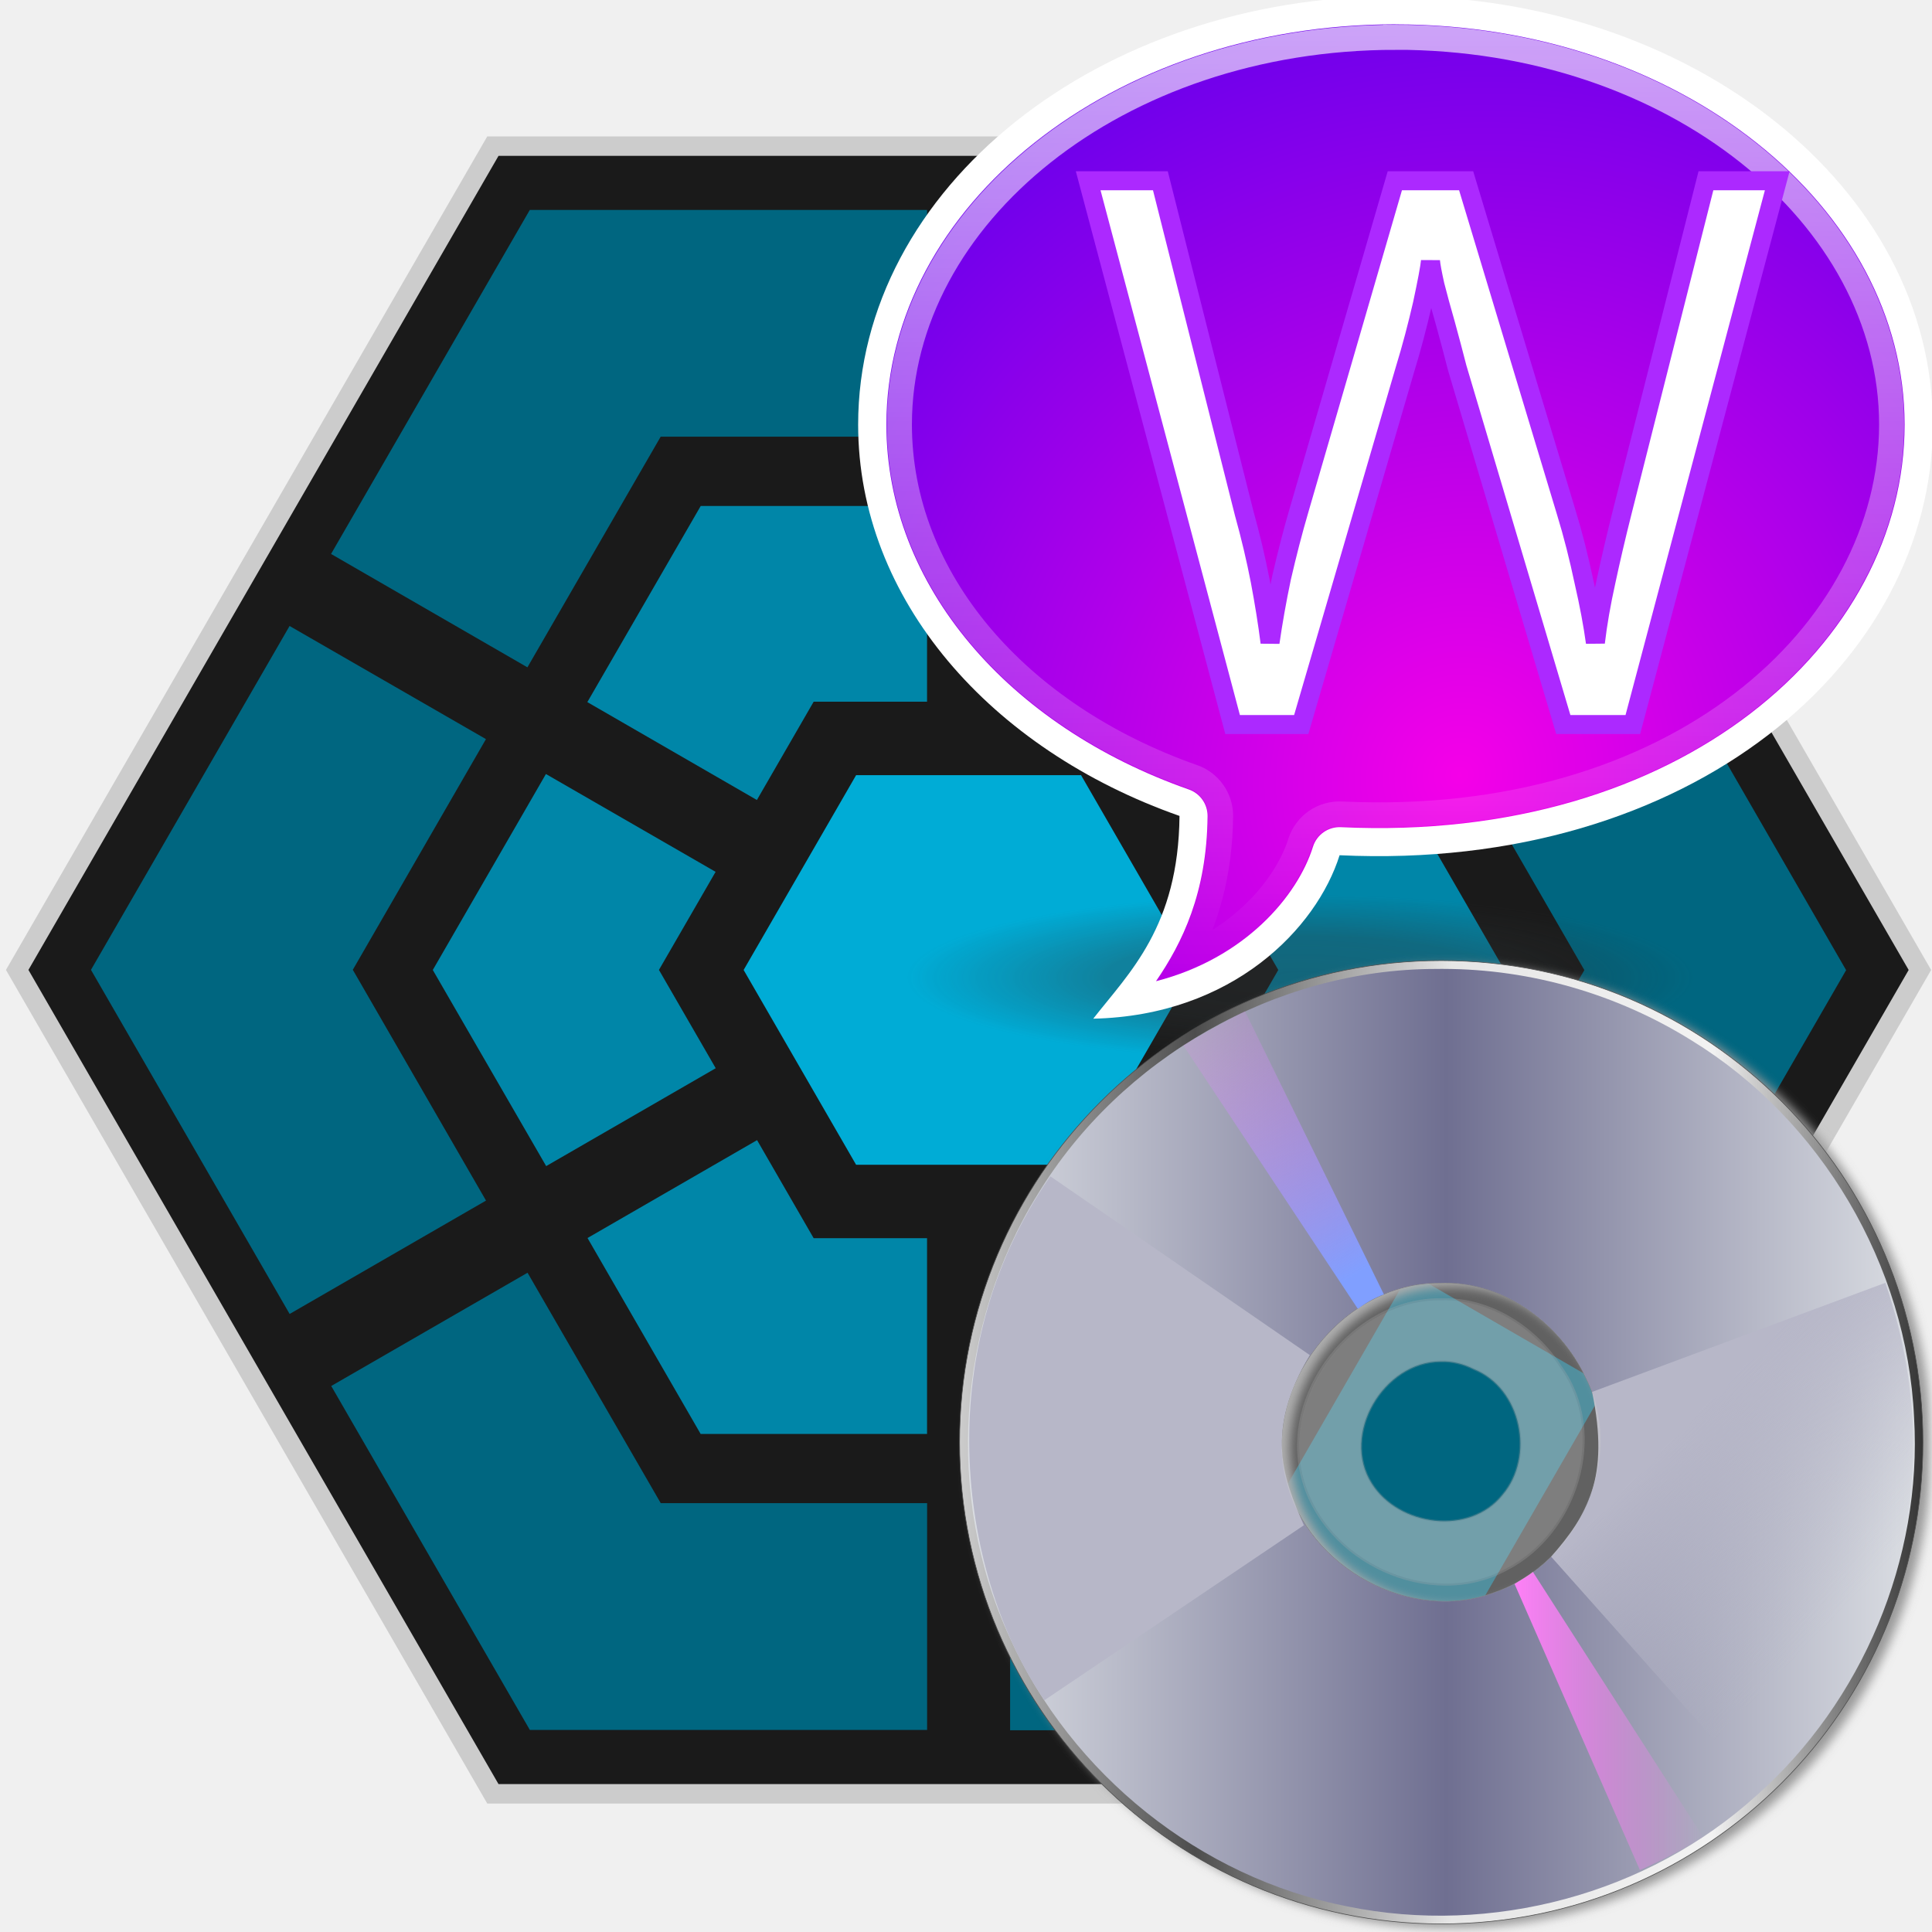
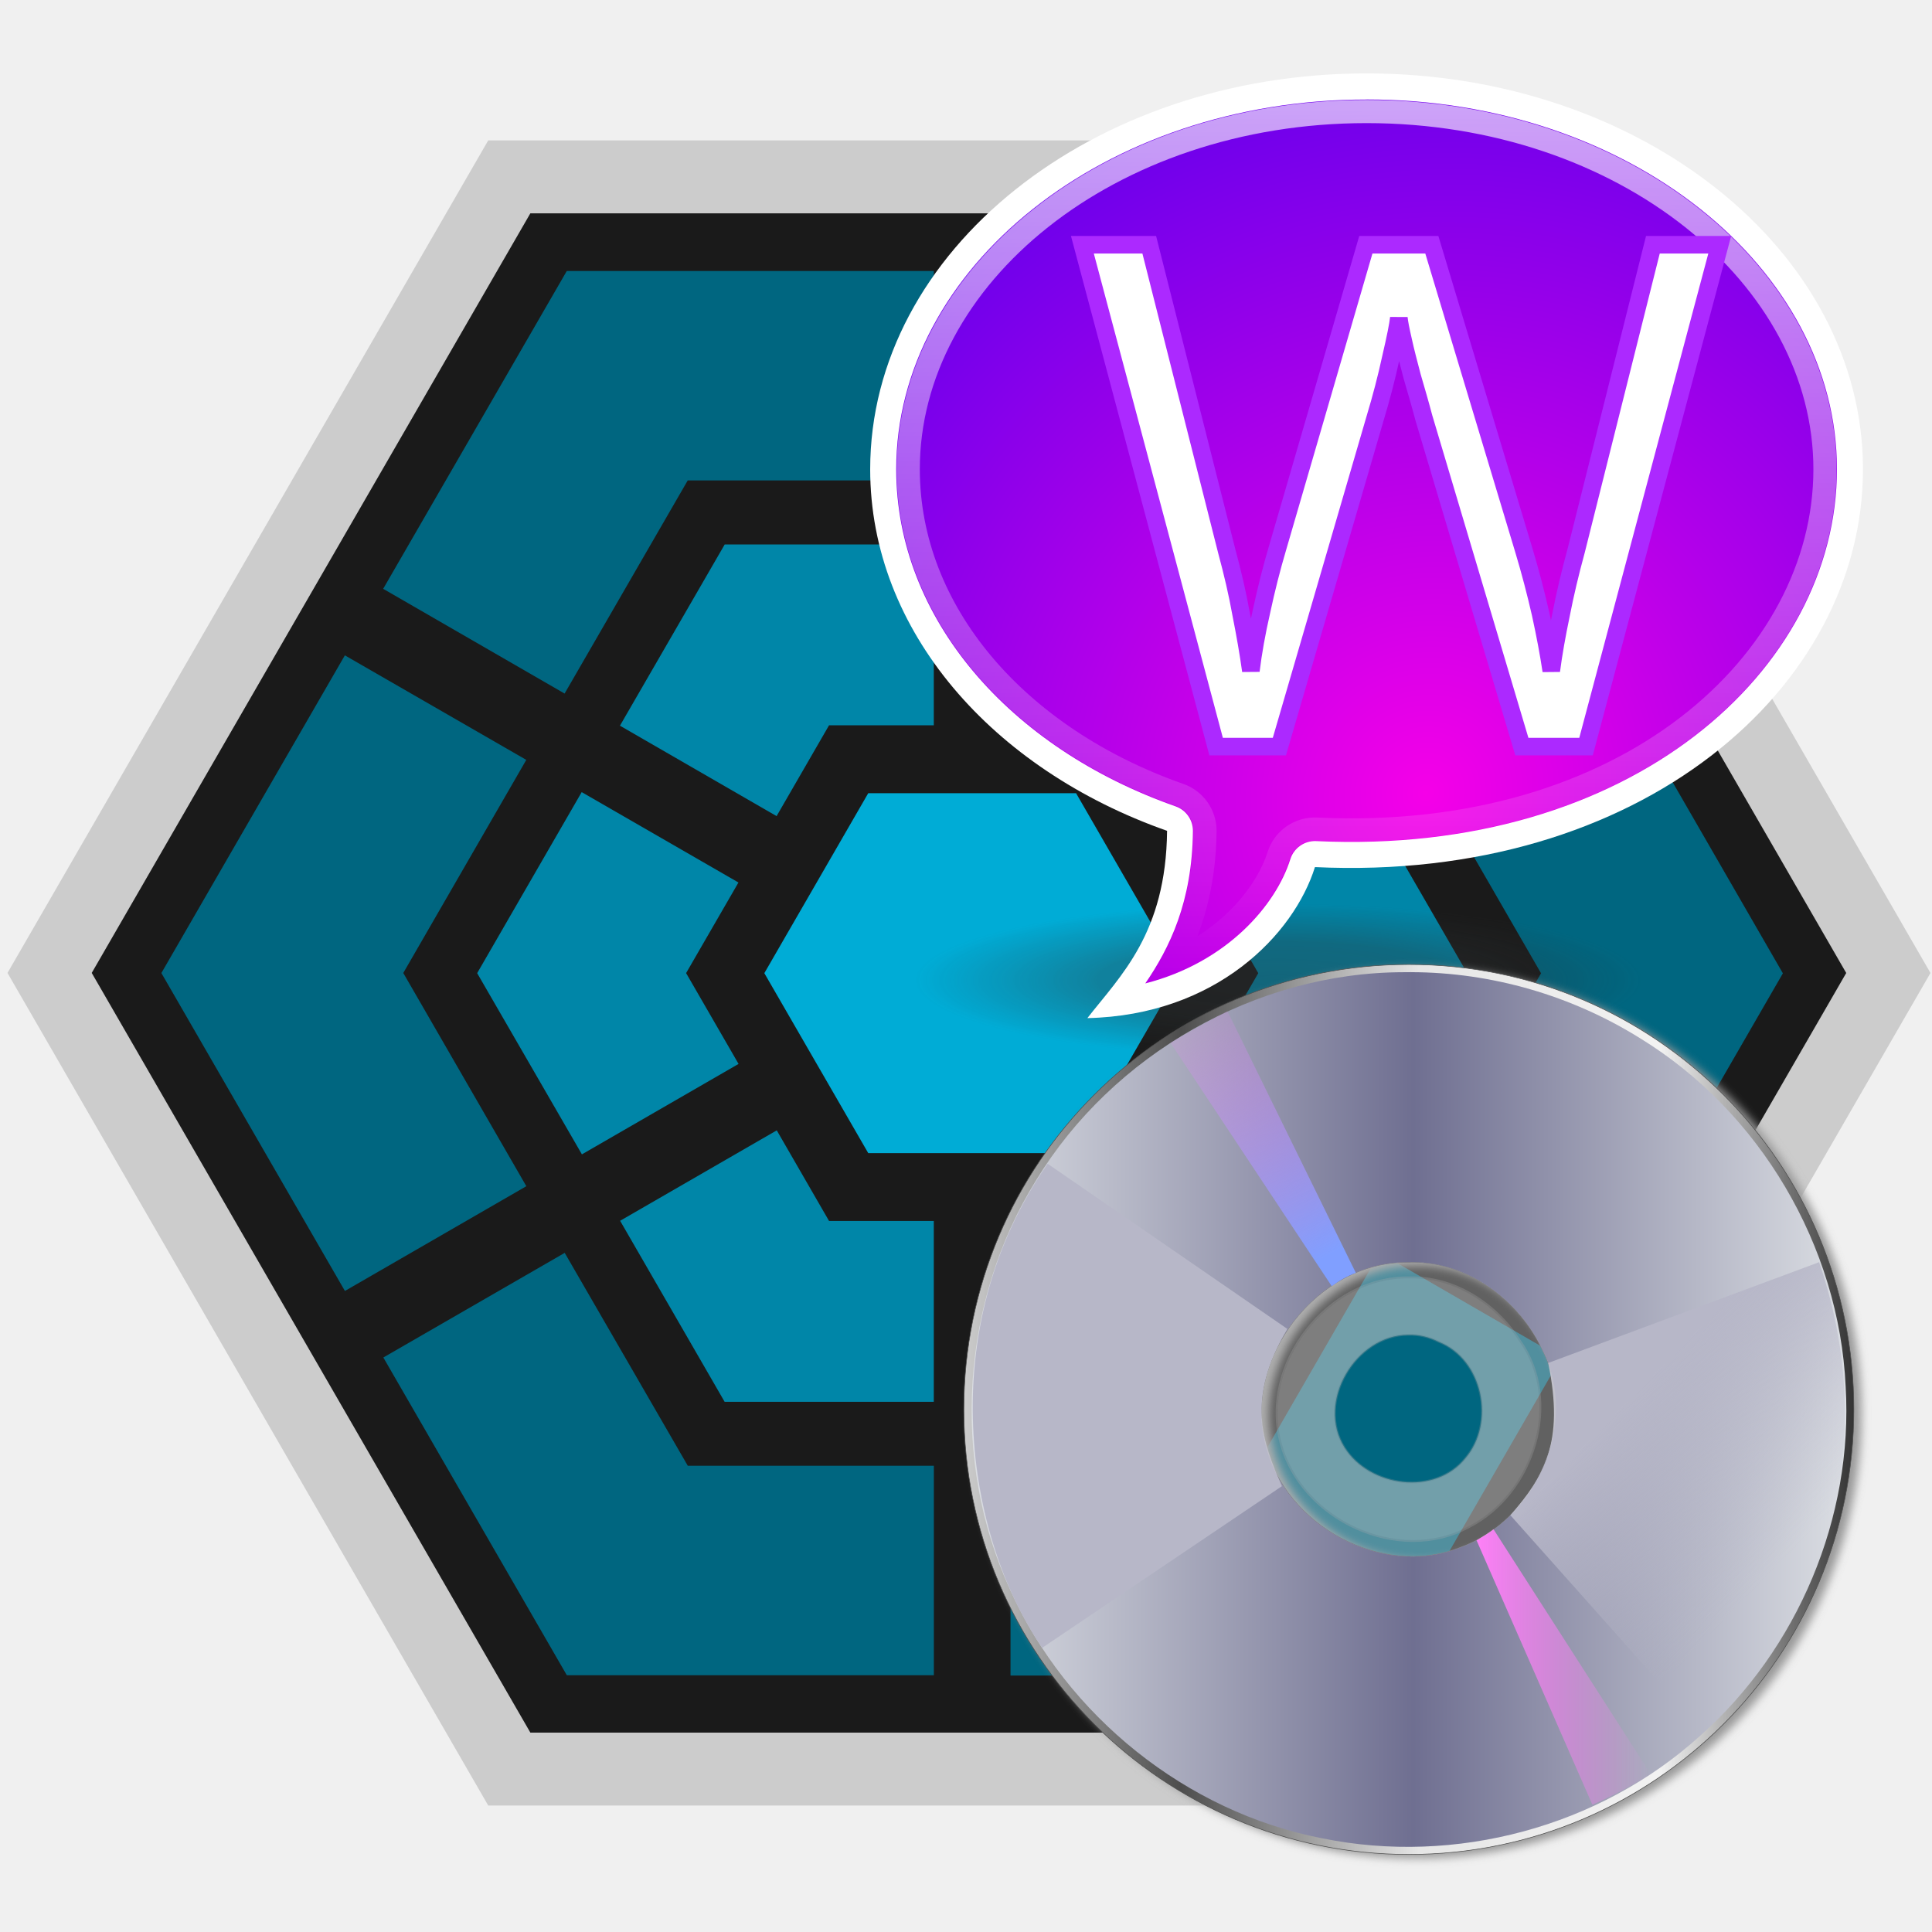
<svg xmlns="http://www.w3.org/2000/svg" xmlns:xlink="http://www.w3.org/1999/xlink" width="128" height="128" viewBox="0 0 33.865 33.817" version="1.1" id="svg12">
  <defs id="defs16">
    <linearGradient id="linearGradient1107">
      <stop id="stop1103" stop-color="#f57900" style="stop-color:#f500e8;stop-opacity:1" />
      <stop id="stop1105" offset="1" stop-color="#edd400" style="stop-color:#1e00ed;stop-opacity:1" />
    </linearGradient>
    <linearGradient id="3">
      <stop id="I" stop-color="#fff" />
      <stop id="J" offset="1" stop-color="#fff" stop-opacity="0" />
    </linearGradient>
    <linearGradient id="4">
      <stop id="K" stop-color="#2e3436" stop-opacity="0.498" />
      <stop id="L" offset="0.5" stop-color="#2e3436" stop-opacity="0.439" />
      <stop id="M" offset="1" stop-color="#2e3436" stop-opacity="0" />
    </linearGradient>
    <linearGradient id="5">
      <stop id="N" stop-color="#f57900" style="stop-color:#1df500;stop-opacity:1" />
      <stop id="O" offset="1" stop-color="#edd400" style="stop-color:#00ed43;stop-opacity:1" />
    </linearGradient>
    <linearGradient id="6">
      <stop id="P" stop-color="#fff" stop-opacity="0.8" />
      <stop id="Q" offset="1" stop-color="#fff" stop-opacity="0" />
    </linearGradient>
-     <radialGradient cx="17.241" cy="46.64" r="9.692" id="7" xlink:href="#4" gradientUnits="userSpaceOnUse" gradientTransform="matrix(0.7118943,0,0,0.1498725,10.5189,10.12181)" />
-     <radialGradient cx="23.276" cy="33.988" r="20.325" id="8" xlink:href="#linearGradient1107" gradientUnits="userSpaceOnUse" gradientTransform="matrix(0.5978538,-0.9002688,0.859812,0.570987,-17.55497,15.10993)" />
-     <linearGradient y1="5.611" x2="0" y2="43.36" id="9" xlink:href="#6" gradientUnits="userSpaceOnUse" gradientTransform="matrix(0.4390894,0,0,0.4390894,13.92295,-2.054242)" />
+     <radialGradient cx="17.241" cy="46.64" r="9.692" id="7" xlink:href="#4" gradientUnits="userSpaceOnUse" gradientTransform="matrix(0.657688,0,0,0.1384606,11.07345,10.69961)" />
+     <radialGradient cx="23.276" cy="33.988" r="20.325" id="8" xlink:href="#linearGradient1107" gradientUnits="userSpaceOnUse" gradientTransform="matrix(0.5523309,-0.8317189,0.7943427,0.5275099,-14.86277,15.30792)" />
+     <linearGradient y1="5.611" x2="0" y2="43.36" id="9" xlink:href="#6" gradientUnits="userSpaceOnUse" gradientTransform="matrix(0.4056555,0,0,0.4056555,14.21831,-0.5493093)" />
    <linearGradient x1="-3.964" y1="-19.2" x2="10.826" y2="32.32" id="A" xlink:href="#5" gradientUnits="userSpaceOnUse" gradientTransform="matrix(0.4390894,0,0,0.4390894,13.71496,-1.842162)" />
-     <filter id="filter3939">
+     <filter id="filter3939" x="-0.012" y="-0.012" width="1.024" height="1.024">
      <feGaussianBlur id="feGaussianBlur3941" stdDeviation="2.32" />
    </filter>
    <linearGradient id="linearGradient3892" y2="274" gradientUnits="userSpaceOnUse" x2="521" gradientTransform="translate(31,538.36)" y1="274" x1="57">
      <stop id="stop3757" style="stop-color:#cccccc" offset="0" />
      <stop id="stop3767" style="stop-color:#4d4d4d" offset=".244" />
      <stop id="stop3763" style="stop-color:#e6e6e6" offset=".511" />
      <stop id="stop3765" style="stop-color:#f2f2f2" offset=".782" />
      <stop id="stop3759" style="stop-color:#333333" offset="1" />
    </linearGradient>
    <linearGradient id="linearGradient3889" y2="241.02" gradientUnits="userSpaceOnUse" x2="572.13" gradientTransform="translate(-24,571.36)" y1="241.02" x1="116.04">
      <stop id="stop4157" style="stop-color:#dbdee3" offset="0" />
      <stop id="stop4163" style="stop-color:#6f6f91" offset=".505" />
      <stop id="stop4159" style="stop-color:#dbdee3" offset="1" />
    </linearGradient>
    <linearGradient id="linearGradient3886" y2="286.77" gradientUnits="userSpaceOnUse" x2="571.27" gradientTransform="translate(-24,571.36)" y1="205.57" x1="488.4">
      <stop id="stop4231" style="stop-color:#b7b7c8" offset="0" />
      <stop id="stop4233" style="stop-color:#b7b7c8;stop-opacity:0" offset="1" />
    </linearGradient>
    <linearGradient id="linearGradient3881" y2="375.11" gradientUnits="userSpaceOnUse" x2="470.68" gradientTransform="translate(-24,571.36)" y1="375.11" x1="378.81">
      <stop id="stop4193" style="stop-color:#ff80f8" offset="0" />
      <stop id="stop4195" style="stop-color:#ff80f8;stop-opacity:0" offset="1" />
    </linearGradient>
    <linearGradient id="linearGradient3877" y2="19.851" gradientUnits="userSpaceOnUse" x2="221" gradientTransform="translate(-24,571.36)" y1="160.59" x1="302.13">
      <stop id="stop4203" style="stop-color:#809fff" offset="0" />
      <stop id="stop4205" style="stop-color:#ff80f8;stop-opacity:0" offset="1" />
    </linearGradient>
  </defs>
-   <g id="g837" transform="matrix(1.05653,0,0,1.05653,0.1048952,2.386418)">
-     <path d="M 23.861,27.479 H 8.078 L 0.186,13.81 8.078,0.143 H 23.861 L 31.753,13.811 Z" fill="#1a1a1a" stroke="#cccccc" stroke-width="0.323" id="path4" />
+   <g id="g837" transform="matrix(0.9760817,0,0,0.9760817,1.452411,3.553221)">
+     <path d="M 24.168,28.104 H 7.658 L -0.597,13.807 7.658,-0.489 H 24.168 L 32.423,13.808 Z" fill="#1a1a1a" stroke="#cccccc" stroke-width="0.323" id="path4" style="stroke-width:1.31;stroke-dasharray:none" />
    <path d="m 8.69,1.202 -3.297,5.707 3.258,1.881 2.211,-3.827 h 4.419 V 1.202 Z m 7.968,0 v 3.762 h 4.419 l 2.211,3.829 3.258,-1.881 -3.296,-5.709 z m 10.577,6.902 -3.258,1.881 2.209,3.828 -2.211,3.829 3.258,1.881 3.296,-5.709 z m -22.53,0 L 1.41,13.809 4.706,19.518 7.964,17.637 5.754,13.808 7.963,9.981 Z m 3.948,10.73 -3.257,1.879 3.295,5.706 h 6.591 v -3.762 h -4.419 z m 14.634,0 -2.209,3.828 h -4.419 v 3.762 h 6.592 l 3.294,-5.706 z" fill="#277748" id="path6" style="fill:#006680;fill-opacity:1;stroke-width:0.215" />
    <path d="m 11.526,6.113 -1.881,3.254 2.813,1.624 0.942,-1.631 h 1.881 v -3.247 z m 5.133,0 v 3.248 h 1.881 l 0.942,1.631 2.813,-1.624 -1.881,-3.254 z m -7.701,4.447 -1.877,3.251 1.881,3.254 2.813,-1.624 -0.942,-1.631 0.94,-1.627 z m 14.023,0 -2.813,1.624 0.94,1.627 -0.942,1.631 2.813,1.624 1.881,-3.254 z m -10.52,6.074 -2.813,1.624 1.877,3.251 h 3.756 v -3.248 h -1.881 z m 7.017,0 -0.94,1.627 h -1.88 v 3.248 h 3.756 l 1.877,-3.251 z" fill="#649f4b" id="path8" style="fill:#0086a8;fill-opacity:1;stroke-width:0.215" />
    <path d="m 17.836,17.043 h -3.732 l -1.866,-3.232 1.866,-3.232 h 3.732 l 1.866,3.232 z" fill="#656565" id="path10" style="fill:#00acd6;fill-opacity:1;stroke-width:0.215" />
  </g>
-   <path d="m 29.692,17.112 a 6.899,1.453 0 1 1 -13.799,0 6.899,1.453 0 1 1 13.799,0 z" id="1" opacity="0.8" fill="url(#7)" style="fill:url(#7);stroke-width:0.712" />
-   <path d="m 24.461,-0.092 c 5.2,0 9.418,3.366 9.418,7.511 0,4.145 -4.221,7.839 -10.398,7.548 -0.401,1.276 -1.87,2.811 -4.318,2.865 0.63,-0.807 1.493,-1.611 1.512,-3.554 -3.311,-1.164 -5.633,-3.791 -5.633,-6.859 0,-4.145 4.218,-7.511 9.418,-7.511 z" id="B" fill="#a64a00" style="fill:#ffffff;fill-opacity:1;stroke-width:0.439" />
-   <path d="m 24.461,0.402 c -4.988,1.3e-7 -8.924,3.204 -8.924,7.016 0,2.821 2.139,5.285 5.3,6.396 0.199,0.069 0.331,0.257 0.33,0.467 -0.013,1.351 -0.445,2.223 -0.904,2.894 1.555,-0.399 2.48,-1.491 2.751,-2.355 0.066,-0.214 0.269,-0.356 0.492,-0.345 5.971,0.281 9.879,-3.245 9.879,-7.056 0,-3.811 -3.936,-7.016 -8.924,-7.016 z" id="C" fill="url(#8)" style="fill:url(#8);stroke-width:0.439" />
-   <path d="m 24.461,0.63 c -4.889,1.7e-7 -8.696,3.132 -8.696,6.787 0,2.705 2.057,5.091 5.148,6.178 0.29,0.102 0.484,0.377 0.482,0.685 -0.01,1.055 -0.273,1.852 -0.604,2.482 1.125,-0.473 1.789,-1.344 2,-2.015 0.099,-0.313 0.398,-0.52 0.726,-0.503 5.874,0.276 9.64,-3.173 9.64,-6.828 0,-3.655 -3.807,-6.787 -8.696,-6.787 z" id="D" opacity="0.8" fill="none" stroke="url(#9)" stroke-miterlimit="10" style="stroke:url(#9);stroke-width:0.439" />
-   <text xml:space="preserve" style="font-style:normal;font-variant:normal;font-weight:normal;font-stretch:normal;font-size:13.339px;line-height:1.25;font-family:Righteous;-inkscape-font-specification:'Righteous, Normal';font-variant-ligatures:normal;font-variant-caps:normal;font-variant-numeric:normal;font-variant-east-asian:normal;letter-spacing:0px;word-spacing:0px;fill:#ffffff;fill-opacity:1;stroke:#ac29ff;stroke-width:0.333;stroke-opacity:1" x="18.918" y="12.675" id="text864">
-     <tspan id="tspan862" x="18.918" y="12.675" style="font-style:normal;font-variant:normal;font-weight:normal;font-stretch:normal;font-size:13.339px;font-family:Righteous;-inkscape-font-specification:'Righteous, Normal';font-variant-ligatures:normal;font-variant-caps:normal;font-variant-numeric:normal;font-variant-east-asian:normal;fill:#ffffff;fill-opacity:1;stroke:#ac29ff;stroke-width:0.333;stroke-opacity:1">W</tspan>
+   <path d="m 28.787,17.157 a 6.374,1.342 0 1 1 -12.748,0 6.374,1.342 0 1 1 12.748,0 z" id="1" opacity="0.8" fill="url(#7)" style="fill:url(#7);stroke-width:0.658" />
+   <path d="m 23.954,1.263 c 4.804,0 8.701,3.109 8.701,6.939 0,3.829 -3.9,7.242 -9.606,6.973 -0.37,1.179 -1.728,2.597 -3.989,2.647 0.582,-0.746 1.379,-1.488 1.397,-3.283 -3.059,-1.076 -5.204,-3.502 -5.204,-6.337 0,-3.829 3.897,-6.939 8.701,-6.939 z" id="B" fill="#a64a00" style="fill:#ffffff;fill-opacity:1;stroke-width:0.406" />
+   <path d="m 23.954,1.72 c -4.608,1e-7 -8.245,2.96 -8.245,6.481 0,2.606 1.976,4.882 4.896,5.909 0.183,0.064 0.306,0.237 0.305,0.431 -0.012,1.248 -0.411,2.053 -0.835,2.673 1.437,-0.368 2.291,-1.378 2.542,-2.176 0.061,-0.197 0.248,-0.329 0.455,-0.319 5.516,0.26 9.127,-2.998 9.127,-6.519 0,-3.521 -3.637,-6.481 -8.245,-6.481 z" id="C" fill="url(#8)" style="fill:url(#8);stroke-width:0.406" />
+   <path d="m 23.954,1.931 c -4.516,1e-7 -8.034,2.893 -8.034,6.27 0,2.499 1.9,4.704 4.756,5.708 0.268,0.094 0.447,0.349 0.446,0.633 -0.01,0.974 -0.252,1.711 -0.558,2.293 1.039,-0.437 1.653,-1.242 1.848,-1.862 0.092,-0.289 0.367,-0.48 0.671,-0.464 5.427,0.255 8.906,-2.931 8.906,-6.308 0,-3.377 -3.517,-6.27 -8.034,-6.27 z" id="D" opacity="0.8" fill="none" stroke="url(#9)" stroke-miterlimit="10" style="stroke:url(#9);stroke-width:0.406" />
+   <text xml:space="preserve" style="font-style:normal;font-variant:normal;font-weight:normal;font-stretch:normal;font-size:12.323px;line-height:1.25;font-family:Righteous;-inkscape-font-specification:'Righteous, Normal';font-variant-ligatures:normal;font-variant-caps:normal;font-variant-numeric:normal;font-variant-east-asian:normal;letter-spacing:0px;word-spacing:0px;fill:#ffffff;fill-opacity:1;stroke:#ac29ff;stroke-width:0.308;stroke-opacity:1" x="18.833" y="13.059" id="text864">
+     <tspan id="tspan862" x="18.833" y="13.059" style="font-style:normal;font-variant:normal;font-weight:normal;font-stretch:normal;font-size:12.323px;font-family:Righteous;-inkscape-font-specification:'Righteous, Normal';font-variant-ligatures:normal;font-variant-caps:normal;font-variant-numeric:normal;font-variant-east-asian:normal;fill:#ffffff;fill-opacity:1;stroke:#ac29ff;stroke-width:0.308;stroke-opacity:1">W</tspan>
  </text>
-   <g id="g3943" transform="matrix(0.0363914,0,0,0.0363914,13.61766,-4.306604)">
+   <g id="g3943" transform="matrix(0.03362042,0,0,0.03362042,13.93626,-2.630168)">
    <path id="path3055" d="m 324,582.36 c -128.13,0 -232,103.87 -232,232 0,128.13 103.87,232 232,232 128.13,0 232,-103.87 232,-232 0,-128.13 -103.87,-232 -232,-232 z m 2.031,155.22 c 29.034,-0.038 55.664,19.97 67.688,45.844 19.486,38.376 -3.652,89.219 -43.594,103.12 -40.469,15.726 -90.534,-11.779 -100.84,-53.594 -12.144,-45.256 27.128,-95.759 73.938,-95.312 0.941,-0.043 1.876,-0.061 2.812,-0.062 z" style="fill:#999999;filter:url(#filter3939)" />
    <g id="g3901">
      <path id="path2985" style="fill:url(#linearGradient3892);stroke:#4d4d4d;stroke-width:0.3" d="m 320,580.36 c -128.13,0 -232,103.87 -232,232 0,128.13 103.87,232 232,232 128.13,0 232,-103.87 232,-232 0,-128.13 -103.87,-232 -232,-232 z m 2.031,155.22 c 29.034,-0.038 55.664,19.97 67.688,45.844 19.486,38.376 -3.652,89.219 -43.594,103.12 -40.469,15.726 -90.534,-11.779 -100.84,-53.594 -12.144,-45.256 27.128,-95.759 73.938,-95.312 0.941,-0.043 1.876,-0.061 2.812,-0.062 z" />
      <path id="path3769" style="fill:url(#linearGradient3889)" d="m 321.12,584.36 c -1.356,-0.002 -2.706,0.008 -4.062,0.031 -76.855,0.145 -151.43,42.892 -191.34,108.38 -39.203,62.988 -44.794,146.02 -13.531,213.72 29.627,65.696 91.724,115.67 162.59,129.44 69.325,14.2 144.64,-5.845 197.12,-53.469 50.821,-45.073 79.901,-113.84 75.844,-182.03 -3.363,-73.283 -44.762,-143.36 -107.19,-181.62 -35.684,-22.27 -77.404,-34.384 -119.44,-34.438 z m 0.906,151.22 c 29.034,-0.038 55.664,19.97 67.688,45.844 19.486,38.376 -3.652,89.219 -43.594,103.12 -40.469,15.726 -90.534,-11.779 -100.84,-53.594 -12.144,-45.256 27.128,-95.759 73.938,-95.312 0.941,-0.043 1.876,-0.061 2.812,-0.062 z" />
      <path id="path4151" style="fill:url(#linearGradient3886)" d="M 392.67,788.11 533.9,735.568 c 36.71,107.25 -8.359,196.35 -60.15,245.11 l -100.8,-113.17 c 17.477,-20.091 28.301,-37.703 19.719,-79.391 z" />
      <path id="path3972" style="opacity:0.273;fill:#cccccc;stroke:#999999" d="m 320.09,743.52 c -42.467,-0.573 -78.09,45.135 -66.969,86.219 10.532,40.23 61.574,64.118 98.469,43.812 33.834,-17.295 48.83,-65.606 26.219,-97.219 -12.404,-19.386 -34.266,-33.454 -57.719,-32.812 z m -0.375,29.906 c 5.55,-0.216 11.059,1.198 15.969,3.688 23.009,9.189 29.599,42.112 13.875,60.594 -15.789,19.881 -50.084,15.216 -63.062,-5.438 -15.087,-23.692 5.654,-58.762 33.219,-58.844 z" />
      <path id="path4153" d="m 256.67,770.37 -124.95,-86.1 c -60.159,86.58 -42.586,194.37 -2.88,252.37 l 124.97,-84.28 c -9.814,-22.741 -19.061,-45.307 2.859,-81.987 z" style="fill:#b7b7c8" />
      <path id="path4189" style="fill:url(#linearGradient3881)" d="m 364.13,874.79 c -2.479,2.083 -5.589,3.733 -8.819,5.817 l 60.373,137.82 c 11.017,-4.859 20.97,-10.249 30.491,-15.856 z" />
      <path id="path3970" style="opacity:0.395;fill:#cccccc" d="m 322.03,735.58 c -0.937,10e-4 -1.871,0.019 -2.812,0.062 -46.81,-0.446 -86.082,50.056 -73.938,95.312 10.309,41.815 60.374,69.32 100.84,53.594 39.942,-13.906 63.08,-64.749 43.594,-103.12 -12.023,-25.874 -38.654,-45.882 -67.688,-45.844 z m -2.312,37.844 c 5.55,-0.216 11.059,1.198 15.969,3.688 23.009,9.189 29.599,42.112 13.875,60.594 -15.789,19.881 -50.084,15.216 -63.062,-5.438 -15.087,-23.692 5.654,-58.762 33.219,-58.844 z" />
      <path id="path4199" style="fill:url(#linearGradient3877)" d="m 279.81,748.09 c 3.758,-2.741 7.782,-5.216 12.562,-6.934 l -66.953,-136.46 c -10.4,5.362 -20.36,11.122 -29.698,16.483 z" />
    </g>
  </g>
</svg>
